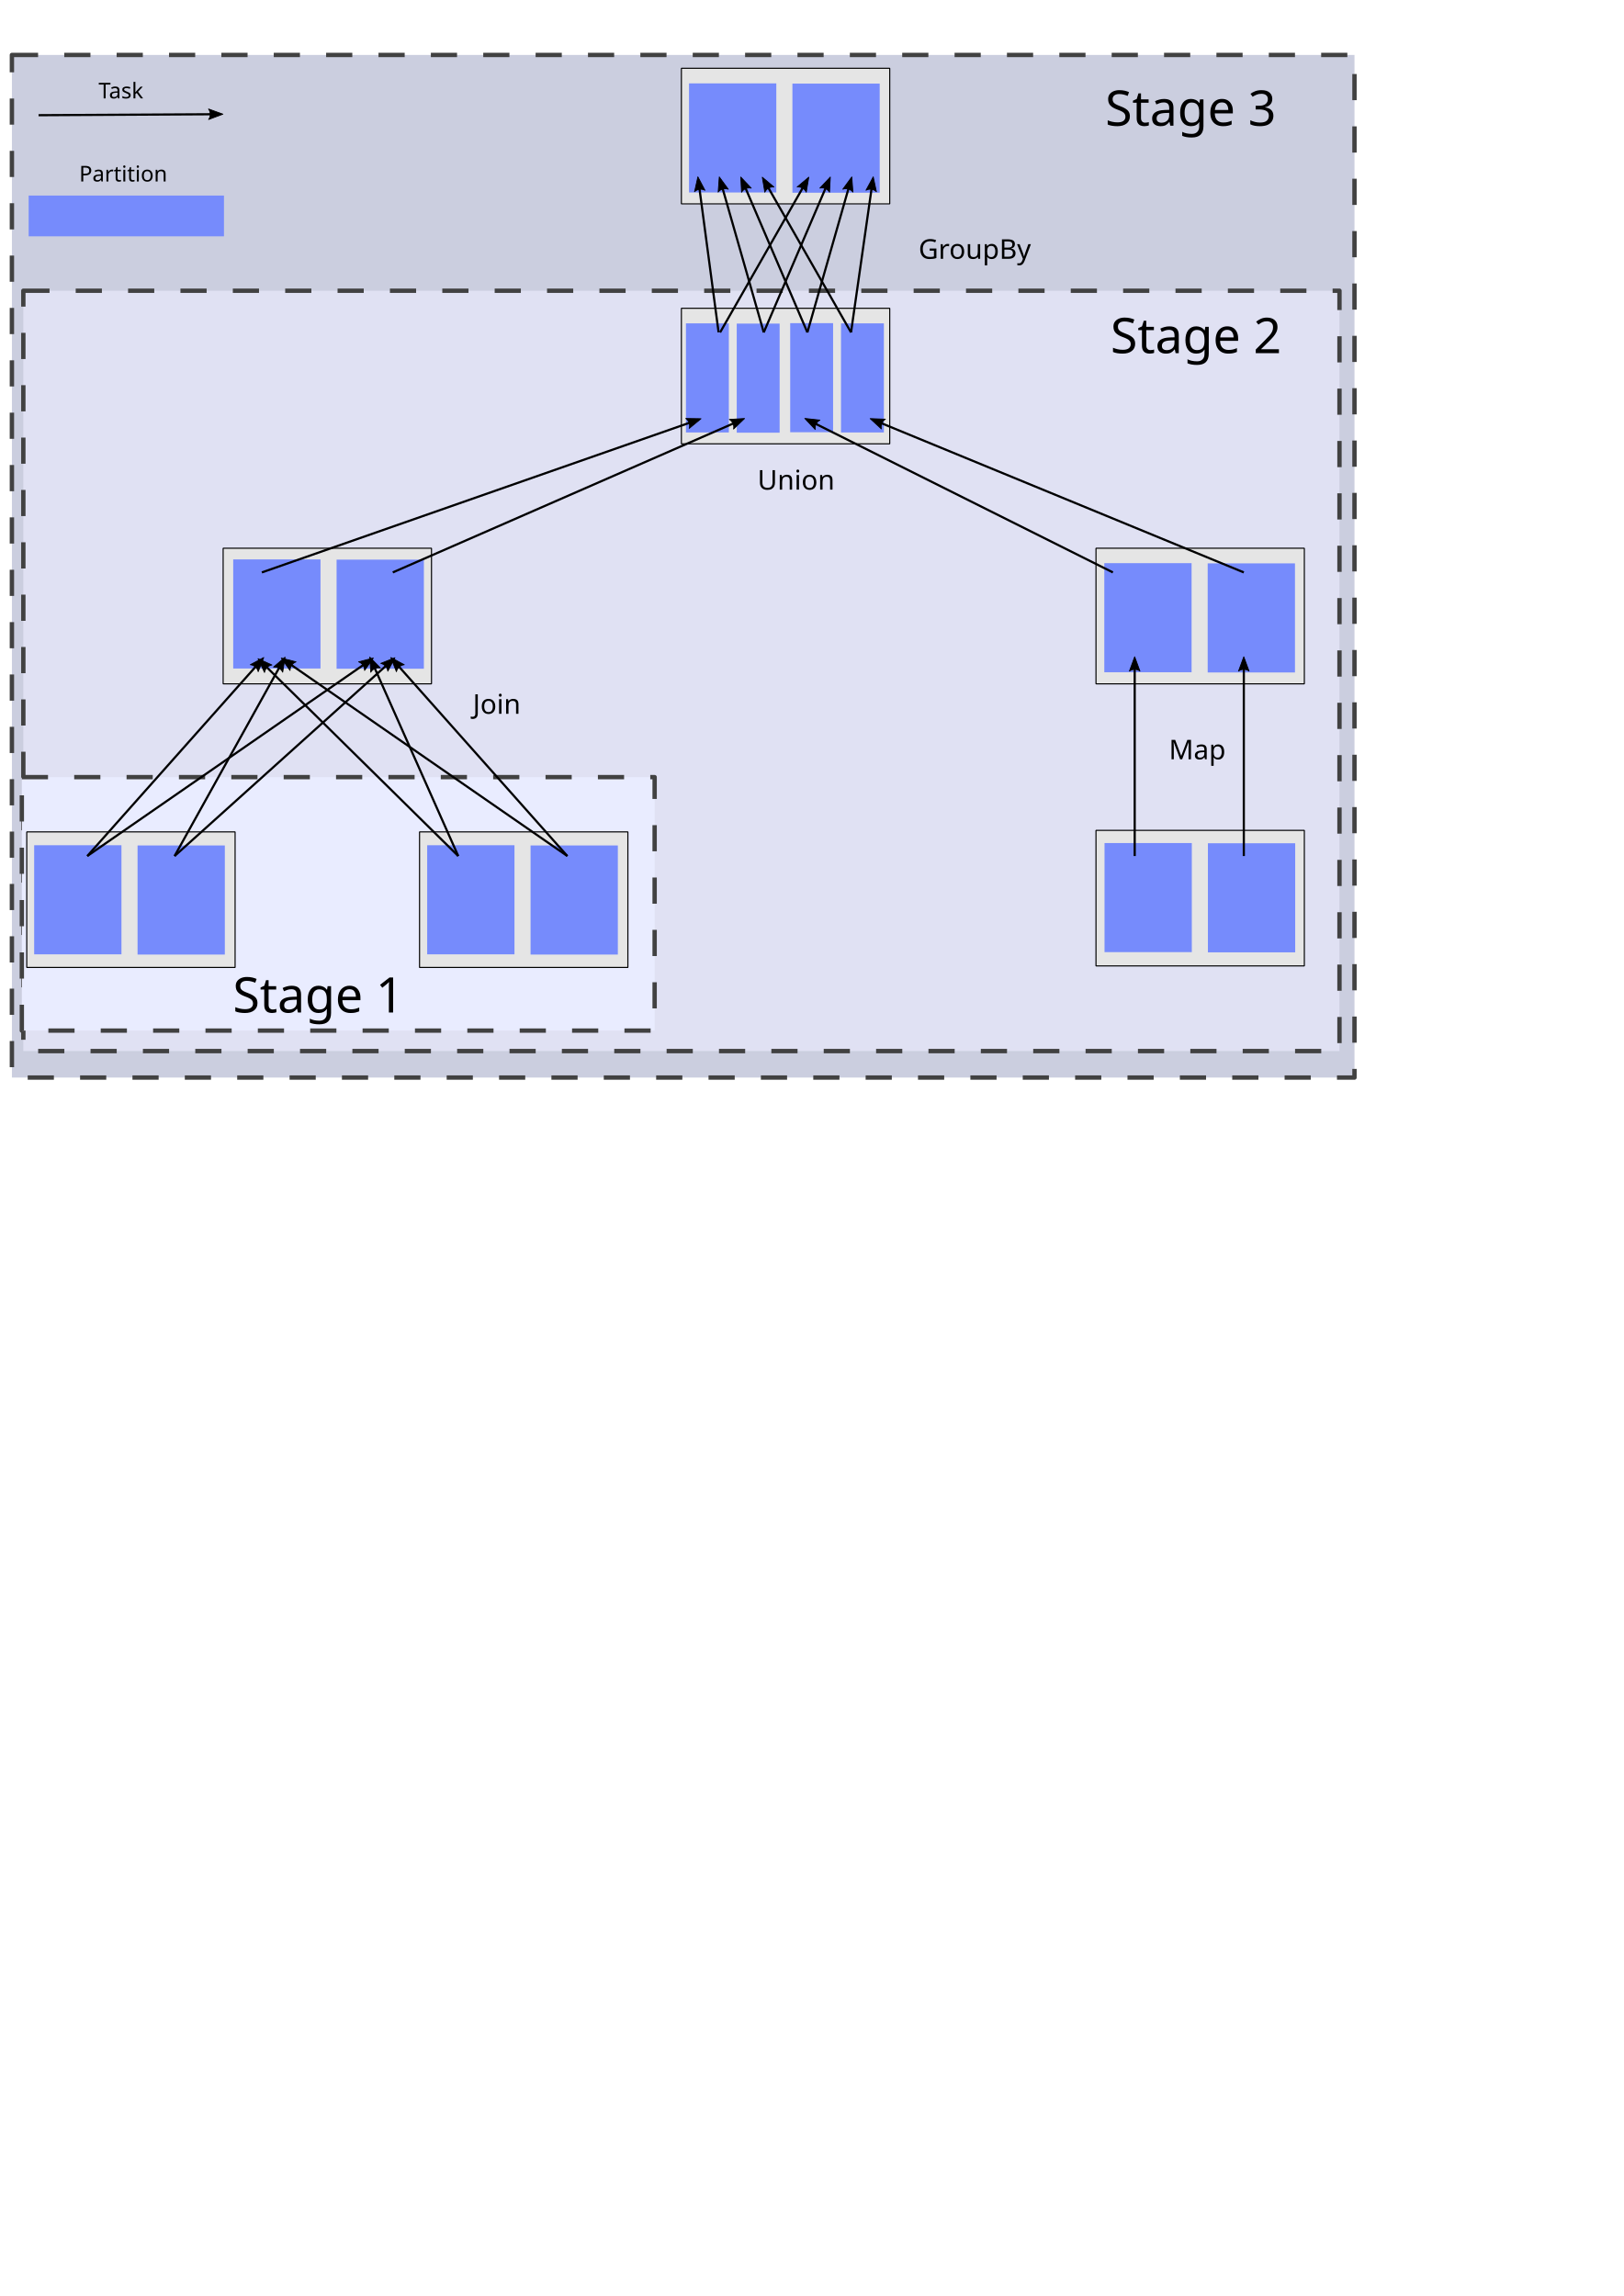
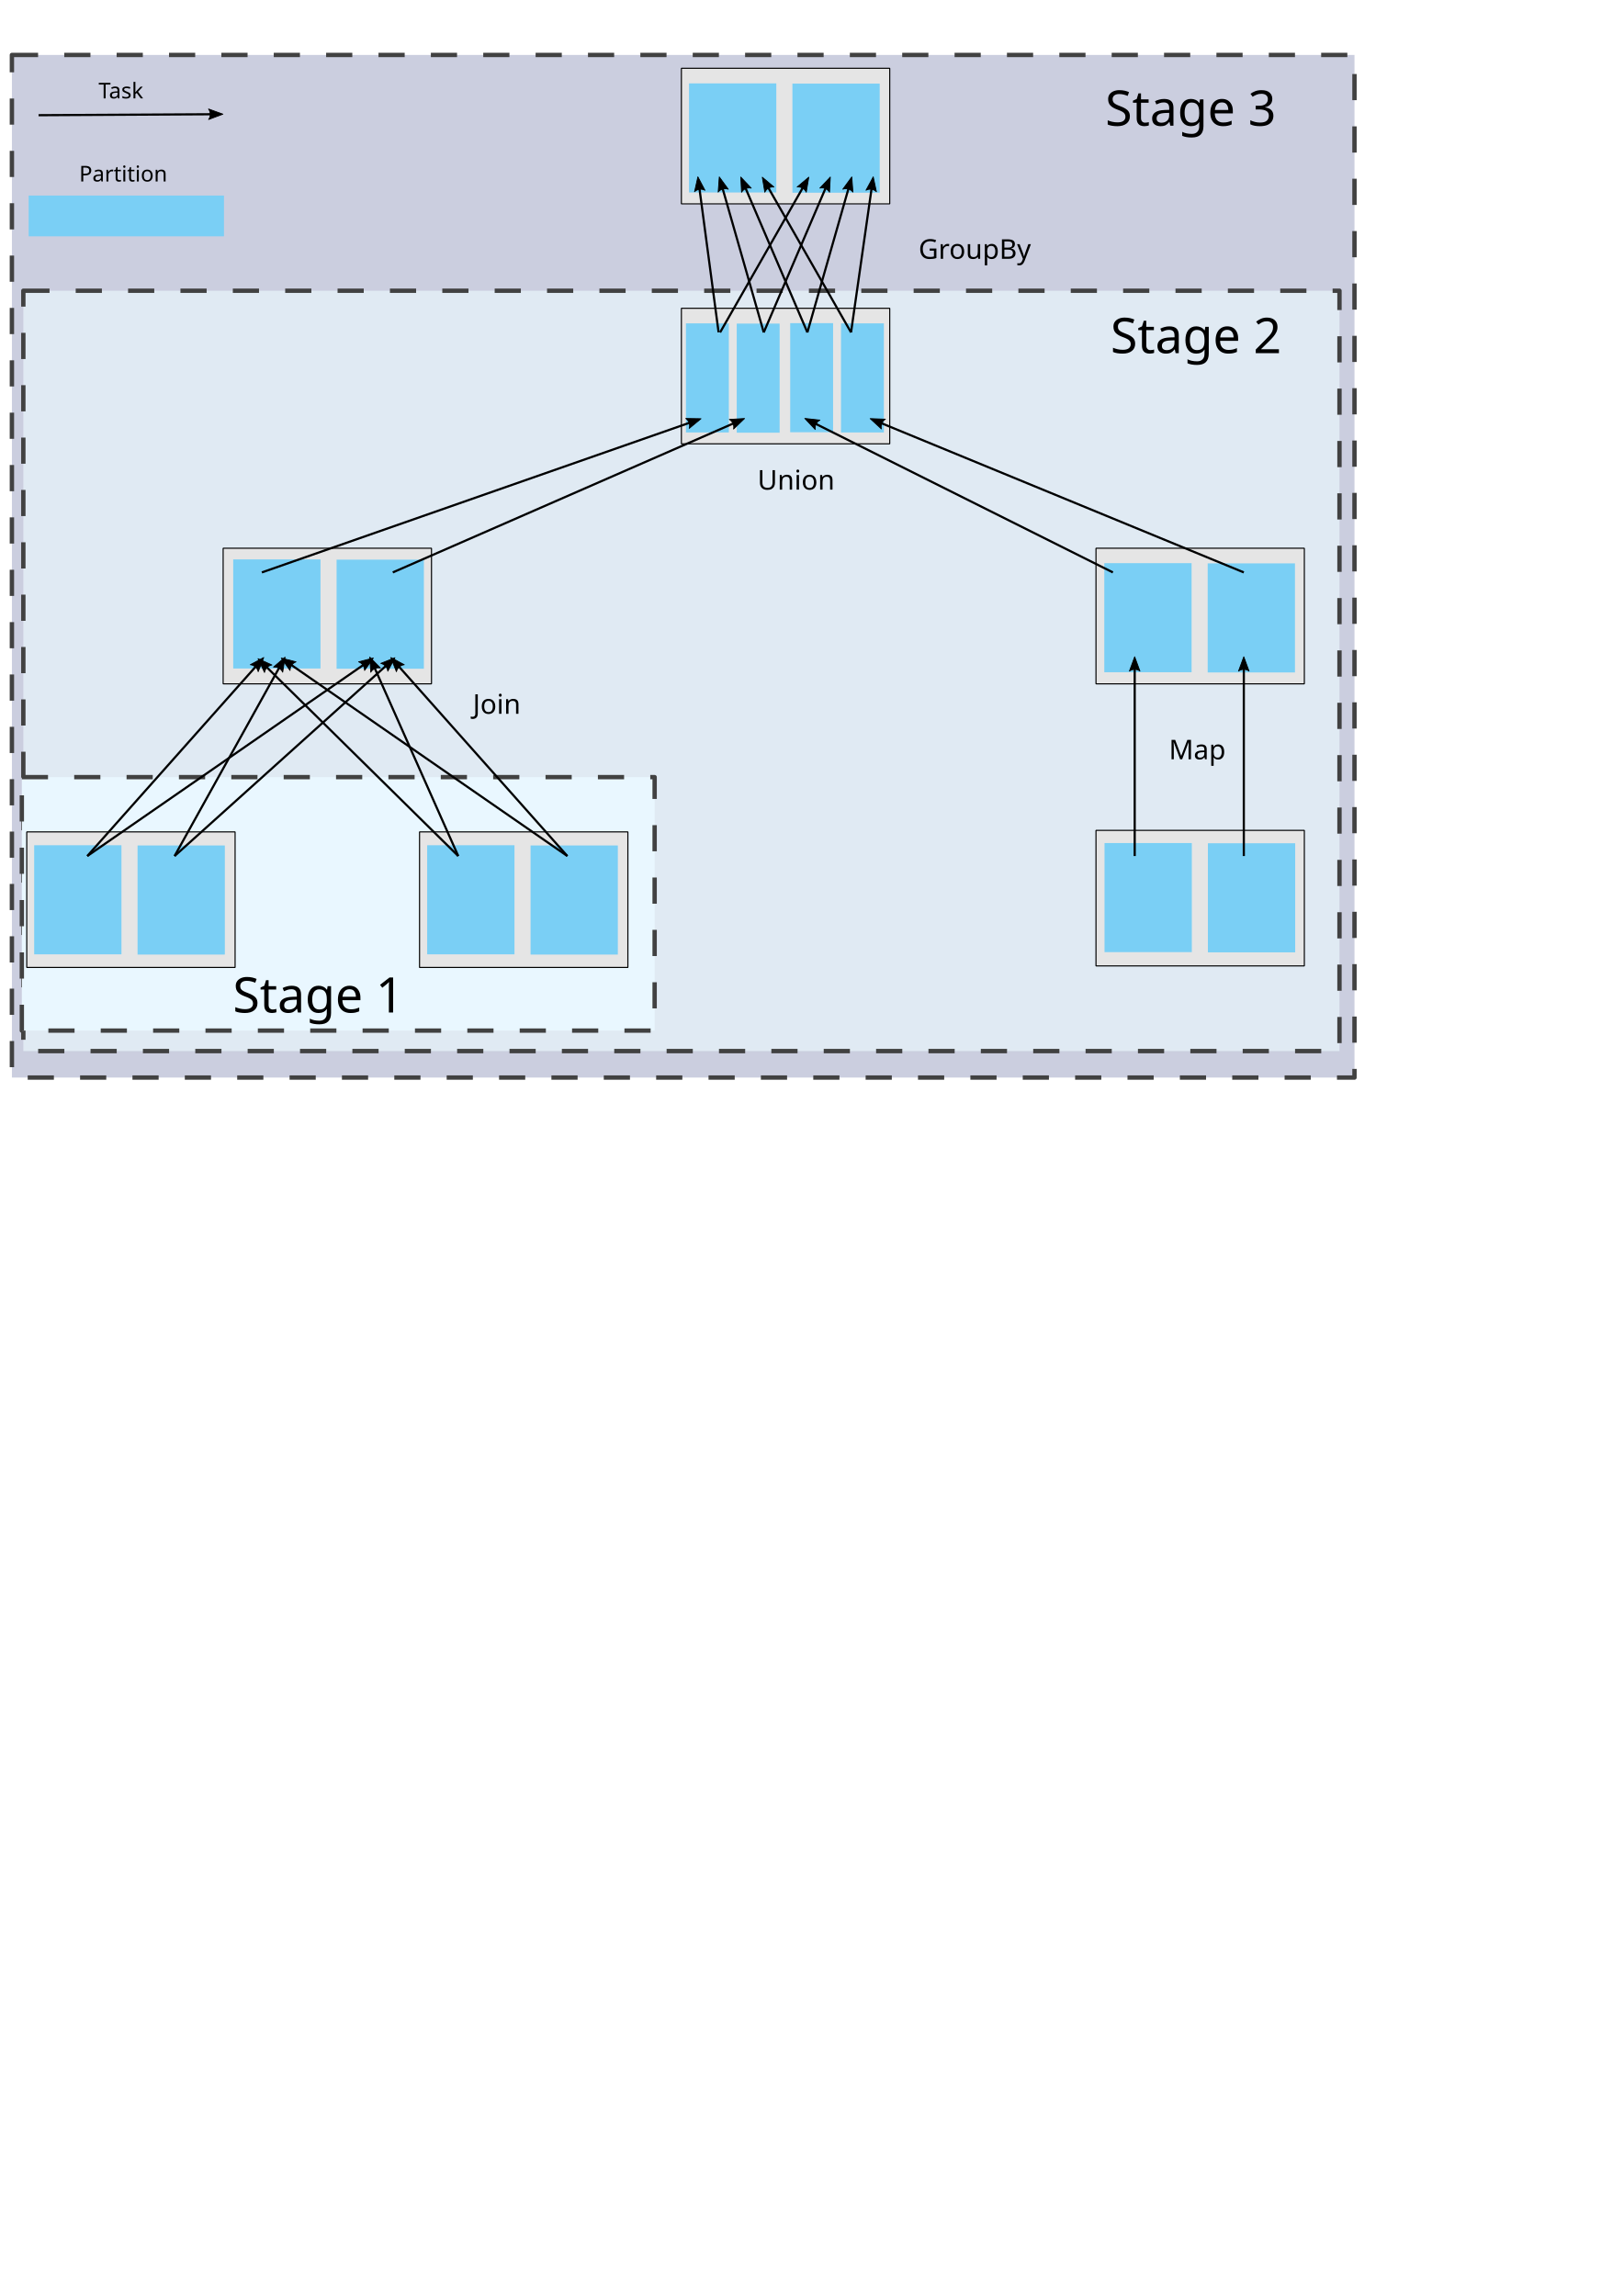
<svg xmlns="http://www.w3.org/2000/svg" width="210mm" height="297mm" viewBox="0 0 744.094 1052.362" id="svg2" version="1.1">
  <defs id="defs4">
    <marker orient="auto" refY="0" refX="0" id="marker12890" style="overflow:visible">
      <path id="path12892" style="fill:#000000;fill-opacity:1;fill-rule:evenodd;stroke:#000000;stroke-width:0.625;stroke-linejoin:round;stroke-opacity:1" d="M 8.719,4.034 -2.207,0.016 8.719,-4.002 c -1.745,2.372 -1.735,5.617 -6e-7,8.035 z" transform="scale(-0.6,-0.6)" />
    </marker>
    <marker orient="auto" refY="0" refX="0" id="marker12694" style="overflow:visible">
      <path id="path12696" style="fill:#000000;fill-opacity:1;fill-rule:evenodd;stroke:#000000;stroke-width:0.625;stroke-linejoin:round;stroke-opacity:1" d="M 8.719,4.034 -2.207,0.016 8.719,-4.002 c -1.745,2.372 -1.735,5.617 -6e-7,8.035 z" transform="scale(-0.6,-0.6)" />
    </marker>
    <marker orient="auto" refY="0" refX="0" id="marker12504" style="overflow:visible">
      <path id="path12506" style="fill:#000000;fill-opacity:1;fill-rule:evenodd;stroke:#000000;stroke-width:0.625;stroke-linejoin:round;stroke-opacity:1" d="M 8.719,4.034 -2.207,0.016 8.719,-4.002 c -1.745,2.372 -1.735,5.617 -6e-7,8.035 z" transform="scale(-0.6,-0.6)" />
    </marker>
    <marker orient="auto" refY="0" refX="0" id="marker12320" style="overflow:visible">
      <path id="path12322" style="fill:#000000;fill-opacity:1;fill-rule:evenodd;stroke:#000000;stroke-width:0.625;stroke-linejoin:round;stroke-opacity:1" d="M 8.719,4.034 -2.207,0.016 8.719,-4.002 c -1.745,2.372 -1.735,5.617 -6e-7,8.035 z" transform="scale(-0.6,-0.6)" />
    </marker>
    <marker orient="auto" refY="0" refX="0" id="marker12142" style="overflow:visible">
      <path id="path12144" style="fill:#000000;fill-opacity:1;fill-rule:evenodd;stroke:#000000;stroke-width:0.625;stroke-linejoin:round;stroke-opacity:1" d="M 8.719,4.034 -2.207,0.016 8.719,-4.002 c -1.745,2.372 -1.735,5.617 -6e-7,8.035 z" transform="scale(-0.6,-0.6)" />
    </marker>
    <marker orient="auto" refY="0" refX="0" id="marker11970" style="overflow:visible">
      <path id="path11972" style="fill:#000000;fill-opacity:1;fill-rule:evenodd;stroke:#000000;stroke-width:0.625;stroke-linejoin:round;stroke-opacity:1" d="M 8.719,4.034 -2.207,0.016 8.719,-4.002 c -1.745,2.372 -1.735,5.617 -6e-7,8.035 z" transform="scale(-0.6,-0.6)" />
    </marker>
    <marker orient="auto" refY="0" refX="0" id="marker11804" style="overflow:visible">
      <path id="path11806" style="fill:#000000;fill-opacity:1;fill-rule:evenodd;stroke:#000000;stroke-width:0.625;stroke-linejoin:round;stroke-opacity:1" d="M 8.719,4.034 -2.207,0.016 8.719,-4.002 c -1.745,2.372 -1.735,5.617 -6e-7,8.035 z" transform="scale(-0.6,-0.6)" />
    </marker>
    <marker orient="auto" refY="0" refX="0" id="marker11644" style="overflow:visible">
      <path id="path11646" style="fill:#000000;fill-opacity:1;fill-rule:evenodd;stroke:#000000;stroke-width:0.625;stroke-linejoin:round;stroke-opacity:1" d="M 8.719,4.034 -2.207,0.016 8.719,-4.002 c -1.745,2.372 -1.735,5.617 -6e-7,8.035 z" transform="scale(-0.6,-0.6)" />
    </marker>
    <marker style="overflow:visible" id="marker11456" refX="0" refY="0" orient="auto">
      <path transform="scale(-0.6,-0.6)" d="M 8.719,4.034 -2.207,0.016 8.719,-4.002 c -1.745,2.372 -1.735,5.617 -6e-7,8.035 z" style="fill:#000000;fill-opacity:1;fill-rule:evenodd;stroke:#000000;stroke-width:0.625;stroke-linejoin:round;stroke-opacity:1" id="path11458" />
    </marker>
    <marker style="overflow:visible" id="marker11308" refX="0" refY="0" orient="auto">
      <path transform="scale(-0.6,-0.6)" d="M 8.719,4.034 -2.207,0.016 8.719,-4.002 c -1.745,2.372 -1.735,5.617 -6e-7,8.035 z" style="fill:#000000;fill-opacity:1;fill-rule:evenodd;stroke:#000000;stroke-width:0.625;stroke-linejoin:round;stroke-opacity:1" id="path11310" />
    </marker>
    <marker orient="auto" refY="0" refX="0" id="marker11142" style="overflow:visible">
      <path id="path11144" style="fill:#000000;fill-opacity:1;fill-rule:evenodd;stroke:#000000;stroke-width:0.625;stroke-linejoin:round;stroke-opacity:1" d="M 8.719,4.034 -2.207,0.016 8.719,-4.002 c -1.745,2.372 -1.735,5.617 -6e-7,8.035 z" transform="scale(-0.6,-0.6)" />
    </marker>
    <marker orient="auto" refY="0" refX="0" id="marker11006" style="overflow:visible">
      <path id="path11008" style="fill:#000000;fill-opacity:1;fill-rule:evenodd;stroke:#000000;stroke-width:0.625;stroke-linejoin:round;stroke-opacity:1" d="M 8.719,4.034 -2.207,0.016 8.719,-4.002 c -1.745,2.372 -1.735,5.617 -6e-7,8.035 z" transform="scale(-0.6,-0.6)" />
    </marker>
    <marker orient="auto" refY="0" refX="0" id="marker10876" style="overflow:visible">
      <path id="path10878" style="fill:#000000;fill-opacity:1;fill-rule:evenodd;stroke:#000000;stroke-width:0.625;stroke-linejoin:round;stroke-opacity:1" d="M 8.719,4.034 -2.207,0.016 8.719,-4.002 c -1.745,2.372 -1.735,5.617 -6e-7,8.035 z" transform="scale(-0.6,-0.6)" />
    </marker>
    <marker orient="auto" refY="0" refX="0" id="marker10752" style="overflow:visible">
      <path id="path10754" style="fill:#000000;fill-opacity:1;fill-rule:evenodd;stroke:#000000;stroke-width:0.625;stroke-linejoin:round;stroke-opacity:1" d="M 8.719,4.034 -2.207,0.016 8.719,-4.002 c -1.745,2.372 -1.735,5.617 -6e-7,8.035 z" transform="scale(-0.6,-0.6)" />
    </marker>
    <marker orient="auto" refY="0" refX="0" id="marker10634" style="overflow:visible">
      <path id="path10636" style="fill:#000000;fill-opacity:1;fill-rule:evenodd;stroke:#000000;stroke-width:0.625;stroke-linejoin:round;stroke-opacity:1" d="M 8.719,4.034 -2.207,0.016 8.719,-4.002 c -1.745,2.372 -1.735,5.617 -6e-7,8.035 z" transform="scale(-0.6,-0.6)" />
    </marker>
    <marker orient="auto" refY="0" refX="0" id="marker10522" style="overflow:visible">
      <path id="path10524" style="fill:#000000;fill-opacity:1;fill-rule:evenodd;stroke:#000000;stroke-width:0.625;stroke-linejoin:round;stroke-opacity:1" d="M 8.719,4.034 -2.207,0.016 8.719,-4.002 c -1.745,2.372 -1.735,5.617 -6e-7,8.035 z" transform="scale(-0.6,-0.6)" />
    </marker>
    <marker style="overflow:visible" id="marker10036" refX="0" refY="0" orient="auto">
      <path transform="scale(-0.6,-0.6)" d="M 8.719,4.034 -2.207,0.016 8.719,-4.002 c -1.745,2.372 -1.735,5.617 -6e-7,8.035 z" style="fill:#000000;fill-opacity:1;fill-rule:evenodd;stroke:#000000;stroke-width:0.625;stroke-linejoin:round;stroke-opacity:1" id="path10038" />
    </marker>
    <marker style="overflow:visible" id="marker9936" refX="0" refY="0" orient="auto">
      <path transform="scale(-0.6,-0.6)" d="M 8.719,4.034 -2.207,0.016 8.719,-4.002 c -1.745,2.372 -1.735,5.617 -6e-7,8.035 z" style="fill:#000000;fill-opacity:1;fill-rule:evenodd;stroke:#000000;stroke-width:0.625;stroke-linejoin:round;stroke-opacity:1" id="path9938" />
    </marker>
    <marker style="overflow:visible" id="marker9842" refX="0" refY="0" orient="auto">
      <path transform="scale(-0.6,-0.6)" d="M 8.719,4.034 -2.207,0.016 8.719,-4.002 c -1.745,2.372 -1.735,5.617 -6e-7,8.035 z" style="fill:#000000;fill-opacity:1;fill-rule:evenodd;stroke:#000000;stroke-width:0.625;stroke-linejoin:round;stroke-opacity:1" id="path9844" />
    </marker>
    <marker style="overflow:visible" id="marker9754" refX="0" refY="0" orient="auto">
      <path transform="scale(-0.6,-0.6)" d="M 8.719,4.034 -2.207,0.016 8.719,-4.002 c -1.745,2.372 -1.735,5.617 -6e-7,8.035 z" style="fill:#000000;fill-opacity:1;fill-rule:evenodd;stroke:#000000;stroke-width:0.625;stroke-linejoin:round;stroke-opacity:1" id="path9756" />
    </marker>
    <marker style="overflow:visible" id="marker9672" refX="0" refY="0" orient="auto">
      <path transform="scale(-0.6,-0.6)" d="M 8.719,4.034 -2.207,0.016 8.719,-4.002 c -1.745,2.372 -1.735,5.617 -6e-7,8.035 z" style="fill:#000000;fill-opacity:1;fill-rule:evenodd;stroke:#000000;stroke-width:0.625;stroke-linejoin:round;stroke-opacity:1" id="path9674" />
    </marker>
    <marker style="overflow:visible" id="marker9596" refX="0" refY="0" orient="auto">
      <path transform="scale(-0.6,-0.6)" d="M 8.719,4.034 -2.207,0.016 8.719,-4.002 c -1.745,2.372 -1.735,5.617 -6e-7,8.035 z" style="fill:#000000;fill-opacity:1;fill-rule:evenodd;stroke:#000000;stroke-width:0.625;stroke-linejoin:round;stroke-opacity:1" id="path9598" />
    </marker>
    <marker style="overflow:visible" id="marker9526" refX="0" refY="0" orient="auto">
      <path transform="scale(-0.6,-0.6)" d="M 8.719,4.034 -2.207,0.016 8.719,-4.002 c -1.745,2.372 -1.735,5.617 -6e-7,8.035 z" style="fill:#000000;fill-opacity:1;fill-rule:evenodd;stroke:#000000;stroke-width:0.625;stroke-linejoin:round;stroke-opacity:1" id="path9528" />
    </marker>
    <marker orient="auto" refY="0" refX="0" id="marker5819" style="overflow:visible">
      <path id="path5821" style="fill:#000000;fill-opacity:1;fill-rule:evenodd;stroke:#000000;stroke-width:0.625;stroke-linejoin:round;stroke-opacity:1" d="M 8.719,4.034 -2.207,0.016 8.719,-4.002 c -1.745,2.372 -1.735,5.617 -6e-7,8.035 z" transform="scale(-0.6,-0.6)" />
    </marker>
    <marker style="overflow:visible" id="marker5297" refX="0" refY="0" orient="auto">
      <path transform="scale(-0.6,-0.6)" d="M 8.719,4.034 -2.207,0.016 8.719,-4.002 c -1.745,2.372 -1.735,5.617 -6e-7,8.035 z" style="fill:#000000;fill-opacity:1;fill-rule:evenodd;stroke:#000000;stroke-width:0.625;stroke-linejoin:round;stroke-opacity:1" id="path5299" />
    </marker>
    <marker orient="auto" refY="0.0" refX="0.0" id="marker5215" style="overflow:visible;">
      <path id="path5217" style="fill-rule:evenodd;stroke-width:0.625;stroke-linejoin:round;stroke:#000000;stroke-opacity:1;fill:#000000;fill-opacity:1" d="M 8.719,4.034 L -2.207,0.016 L 8.719,-4.002 C 6.973,-1.63 6.983,1.616 8.719,4.034 z " transform="scale(0.6) rotate(180) translate(0,0)" />
    </marker>
    <marker orient="auto" refY="0.0" refX="0.0" id="Arrow2Mend" style="overflow:visible;">
      <path id="path4226" style="fill-rule:evenodd;stroke-width:0.625;stroke-linejoin:round;stroke:#000000;stroke-opacity:1;fill:#000000;fill-opacity:1" d="M 8.719,4.034 L -2.207,0.016 L 8.719,-4.002 C 6.973,-1.63 6.983,1.616 8.719,4.034 z " transform="scale(0.6) rotate(180) translate(0,0)" />
    </marker>
    <marker orient="auto" refY="0.0" refX="0.0" id="Arrow1Send" style="overflow:visible;">
      <path id="path4214" d="M 0.0,0.0 L 5.0,-5.0 L -12.5,0.0 L 5.0,5.0 L 0.0,0.0 z " style="fill-rule:evenodd;stroke:#000000;stroke-width:1pt;stroke-opacity:1;fill:#000000;fill-opacity:1" transform="scale(0.2) rotate(180) translate(6,0)" />
    </marker>
    <marker orient="auto" refY="0.0" refX="0.0" id="Arrow1Lend" style="overflow:visible;">
      <path id="path4202" d="M 0.0,0.0 L 5.0,-5.0 L -12.5,0.0 L 5.0,5.0 L 0.0,0.0 z " style="fill-rule:evenodd;stroke:#000000;stroke-width:1pt;stroke-opacity:1;fill:#000000;fill-opacity:1" transform="scale(0.8) rotate(180) translate(12.5,0)" />
    </marker>
    <marker orient="auto" refY="0.0" refX="0.0" id="Arrow1Lstart" style="overflow:visible">
      <path id="path4199" d="M 0.0,0.0 L 5.0,-5.0 L -12.5,0.0 L 5.0,5.0 L 0.0,0.0 z " style="fill-rule:evenodd;stroke:#000000;stroke-width:1pt;stroke-opacity:1;fill:#000000;fill-opacity:1" transform="scale(0.8) translate(12.5,0)" />
    </marker>
    <marker orient="auto" refY="0" refX="0" id="Arrow2Mend-6" style="overflow:visible">
      <path id="path4226-1" style="fill:#000000;fill-opacity:1;fill-rule:evenodd;stroke:#000000;stroke-width:0.625;stroke-linejoin:round;stroke-opacity:1" d="M 8.719,4.034 -2.207,0.016 8.719,-4.002 c -1.745,2.372 -1.735,5.617 -6e-7,8.035 z" transform="scale(-0.6,-0.6)" />
    </marker>
    <marker orient="auto" refY="0" refX="0" id="Arrow2Mend-8" style="overflow:visible">
      <path id="path4226-6" style="fill:#000000;fill-opacity:1;fill-rule:evenodd;stroke:#000000;stroke-width:0.625;stroke-linejoin:round;stroke-opacity:1" d="M 8.719,4.034 -2.207,0.016 8.719,-4.002 c -1.745,2.372 -1.735,5.617 -6e-7,8.035 z" transform="scale(-0.6,-0.6)" />
    </marker>
  </defs>
  <g id="layer1">
    <rect style="opacity:1;fill:#cbcedf;fill-opacity:1;stroke:#414141;stroke-width:2;stroke-linejoin:round;stroke-miterlimit:4;stroke-dasharray:12, 12;stroke-dashoffset:0;stroke-opacity:1" id="rect13133-9" width="615.269" height="468.706" x="5.452" y="25.19" />
-     <rect style="opacity:1;fill:#e0e1f3;fill-opacity:1;stroke:#414141;stroke-width:2;stroke-linejoin:round;stroke-miterlimit:4;stroke-dasharray:12, 12;stroke-dashoffset:0;stroke-opacity:1" id="rect13133-5" width="603.147" height="348.498" x="10.695" y="133.261" />
-     <rect style="opacity:1;fill:#e9ecff;fill-opacity:1;stroke:#414141;stroke-width:2;stroke-linejoin:round;stroke-miterlimit:4;stroke-dasharray:12, 12;stroke-dashoffset:0;stroke-opacity:1" id="rect13133" width="290" height="116.162" x="10" y="356.2" />
+     <rect style="opacity:1;fill:#e0eaf3;fill-opacity:1;stroke:#414141;stroke-width:2;stroke-linejoin:round;stroke-miterlimit:4;stroke-dasharray:12, 12;stroke-dashoffset:0;stroke-opacity:1" id="rect13133-5" width="603.147" height="348.498" x="10.695" y="133.261" />
+     <rect style="opacity:1;fill:#e9f7ff;fill-opacity:1;stroke:#414141;stroke-width:2;stroke-linejoin:round;stroke-miterlimit:4;stroke-dasharray:12, 12;stroke-dashoffset:0;stroke-opacity:1" id="rect13133" width="290" height="116.162" x="10" y="356.2" />
    <rect style="opacity:1;fill:#e5e5e5;fill-opacity:1;stroke:#000000;stroke-width:0.502;stroke-linejoin:miter;stroke-miterlimit:0;stroke-dasharray:none;stroke-dashoffset:0;stroke-opacity:1" id="rect4136-2" width="95.479" height="62.148" x="312.26" y="31.288" />
    <text xml:space="preserve" style="font-style:normal;font-weight:normal;font-size:12.5px;line-height:125%;font-family:sans-serif;letter-spacing:0px;word-spacing:0px;fill:#000000;fill-opacity:1;stroke:none;stroke-width:1px;stroke-linecap:butt;stroke-linejoin:miter;stroke-opacity:1" x="347.139" y="224.422" id="text4595">
      <tspan id="tspan4597" x="347.139" y="224.422">Union</tspan>
    </text>
    <text xml:space="preserve" style="font-style:normal;font-weight:normal;font-size:10px;line-height:125%;font-family:sans-serif;letter-spacing:0px;word-spacing:0px;fill:#000000;fill-opacity:1;stroke:none;stroke-width:1px;stroke-linecap:butt;stroke-linejoin:miter;stroke-opacity:1" x="45.167" y="45.102" id="text4595-1">
      <tspan id="tspan4597-7" x="45.167" y="45.102">Task</tspan>
    </text>
    <path style="fill:none;fill-rule:evenodd;stroke:#000000;stroke-width:1.001;stroke-linecap:butt;stroke-linejoin:miter;stroke-miterlimit:4;stroke-dasharray:none;stroke-opacity:1;marker-end:url(#marker5297)" d="m 17.667,52.8 83.156,-0.457" id="path4193-9" />
    <rect style="opacity:1;fill:#e5e5e5;fill-opacity:1;stroke:#000000;stroke-width:0.502;stroke-linejoin:miter;stroke-miterlimit:0;stroke-dasharray:none;stroke-dashoffset:0;stroke-opacity:1" id="rect4136-2-6" width="95.479" height="62.148" x="102.26" y="251.288" />
    <rect style="opacity:1;fill:#e5e5e5;fill-opacity:1;stroke:#000000;stroke-width:0.502;stroke-linejoin:miter;stroke-miterlimit:0;stroke-dasharray:none;stroke-dashoffset:0;stroke-opacity:1" id="rect4136-2-0" width="95.479" height="62.148" x="502.26" y="251.288" />
    <rect style="opacity:1;fill:#e5e5e5;fill-opacity:1;stroke:#000000;stroke-width:0.502;stroke-linejoin:miter;stroke-miterlimit:0;stroke-dasharray:none;stroke-dashoffset:0;stroke-opacity:1" id="rect4136-2-8" width="95.479" height="62.148" x="502.26" y="380.582" />
    <rect style="opacity:1;fill:#e5e5e5;fill-opacity:1;stroke:#000000;stroke-width:0.502;stroke-linejoin:miter;stroke-miterlimit:0;stroke-dasharray:none;stroke-dashoffset:0;stroke-opacity:1" id="rect4136-2-63" width="95.479" height="62.148" x="312.26" y="141.288" />
    <rect style="opacity:1;fill:#e5e5e5;fill-opacity:1;stroke:#000000;stroke-width:0.502;stroke-linejoin:miter;stroke-miterlimit:0;stroke-dasharray:none;stroke-dashoffset:0;stroke-opacity:1" id="rect4136-2-1" width="95.479" height="62.148" x="192.26" y="381.288" />
    <rect style="opacity:1;fill:#e5e5e5;fill-opacity:1;stroke:#000000;stroke-width:0.502;stroke-linejoin:miter;stroke-miterlimit:0;stroke-dasharray:none;stroke-dashoffset:0;stroke-opacity:1" id="rect4136-2-9" width="95.479" height="62.148" x="12.26" y="381.288" />
    <text xml:space="preserve" style="font-style:normal;font-weight:normal;font-size:12.5px;line-height:125%;font-family:sans-serif;letter-spacing:0px;word-spacing:0px;fill:#000000;fill-opacity:1;stroke:none;stroke-width:1px;stroke-linecap:butt;stroke-linejoin:miter;stroke-opacity:1" x="535.665" y="348.022" id="text7449">
      <tspan id="tspan7451" x="535.665" y="348.022">Map</tspan>
    </text>
    <text xml:space="preserve" style="font-style:normal;font-weight:normal;font-size:12.5px;line-height:125%;font-family:sans-serif;letter-spacing:0px;word-spacing:0px;fill:#000000;fill-opacity:1;stroke:none;stroke-width:1px;stroke-linecap:butt;stroke-linejoin:miter;stroke-opacity:1" x="216.675" y="327.149" id="text7453">
      <tspan id="tspan7455" x="216.675" y="327.149">Join</tspan>
    </text>
    <text xml:space="preserve" style="font-style:normal;font-weight:normal;font-size:12.5px;line-height:125%;font-family:sans-serif;letter-spacing:0px;word-spacing:0px;fill:#000000;fill-opacity:1;stroke:none;stroke-width:1px;stroke-linecap:butt;stroke-linejoin:miter;stroke-opacity:1" x="420.949" y="118.611" id="text7457">
      <tspan id="tspan7459" x="420.949" y="118.611">GroupBy</tspan>
    </text>
-     <rect style="opacity:1;fill:#768bfc;fill-opacity:1;stroke:#4175f3;stroke-width:0;stroke-linejoin:miter;stroke-miterlimit:4;stroke-dasharray:none;stroke-dashoffset:0;stroke-opacity:1" id="rect9403" width="40" height="50" x="315.761" y="38.22" />
-     <rect style="opacity:1;fill:#768bfc;fill-opacity:1;stroke:#4175f3;stroke-width:0;stroke-linejoin:miter;stroke-miterlimit:4;stroke-dasharray:none;stroke-dashoffset:0;stroke-opacity:1" id="rect9403-7" width="40" height="50" x="363.137" y="38.322" />
-     <rect style="opacity:1;fill:#768bfc;fill-opacity:1;stroke:#4175f3;stroke-width:0;stroke-linejoin:miter;stroke-miterlimit:4;stroke-dasharray:none;stroke-dashoffset:0;stroke-opacity:1" id="rect9403-3" width="40" height="50" x="106.873" y="256.408" />
-     <rect style="opacity:1;fill:#768bfc;fill-opacity:1;stroke:#4175f3;stroke-width:0;stroke-linejoin:miter;stroke-miterlimit:4;stroke-dasharray:none;stroke-dashoffset:0;stroke-opacity:1" id="rect9403-7-2" width="40" height="50" x="154.249" y="256.51" />
-     <rect style="opacity:1;fill:#768bfc;fill-opacity:1;stroke:#4175f3;stroke-width:0;stroke-linejoin:miter;stroke-miterlimit:4;stroke-dasharray:none;stroke-dashoffset:0;stroke-opacity:1" id="rect9403-4" width="40" height="50" x="506.071" y="258.119" />
-     <rect style="opacity:1;fill:#768bfc;fill-opacity:1;stroke:#4175f3;stroke-width:0;stroke-linejoin:miter;stroke-miterlimit:4;stroke-dasharray:none;stroke-dashoffset:0;stroke-opacity:1" id="rect9403-7-5" width="40" height="50" x="553.447" y="258.22" />
-     <rect style="opacity:1;fill:#768bfc;fill-opacity:1;stroke:#4175f3;stroke-width:0;stroke-linejoin:miter;stroke-miterlimit:4;stroke-dasharray:none;stroke-dashoffset:0;stroke-opacity:1" id="rect9403-5" width="40" height="50" x="15.66" y="387.413" />
-     <rect style="opacity:1;fill:#768bfc;fill-opacity:1;stroke:#4175f3;stroke-width:0;stroke-linejoin:miter;stroke-miterlimit:4;stroke-dasharray:none;stroke-dashoffset:0;stroke-opacity:1" id="rect9403-7-7" width="40" height="50" x="63.036" y="387.515" />
-     <rect style="opacity:1;fill:#768bfc;fill-opacity:1;stroke:#4175f3;stroke-width:0;stroke-linejoin:miter;stroke-miterlimit:4;stroke-dasharray:none;stroke-dashoffset:0;stroke-opacity:1" id="rect9403-31" width="40" height="50" x="195.767" y="387.413" />
-     <rect style="opacity:1;fill:#768bfc;fill-opacity:1;stroke:#4175f3;stroke-width:0;stroke-linejoin:miter;stroke-miterlimit:4;stroke-dasharray:none;stroke-dashoffset:0;stroke-opacity:1" id="rect9403-7-75" width="40" height="50" x="243.142" y="387.515" />
-     <rect style="opacity:1;fill:#768bfc;fill-opacity:1;stroke:#4175f3;stroke-width:0;stroke-linejoin:miter;stroke-miterlimit:4;stroke-dasharray:none;stroke-dashoffset:0;stroke-opacity:1" id="rect9403-39" width="40" height="50" x="506.173" y="386.403" />
-     <rect style="opacity:1;fill:#768bfc;fill-opacity:1;stroke:#4175f3;stroke-width:0;stroke-linejoin:miter;stroke-miterlimit:4;stroke-dasharray:none;stroke-dashoffset:0;stroke-opacity:1" id="rect9403-7-70" width="40" height="50" x="553.548" y="386.504" />
-     <rect style="opacity:1;fill:#768bfc;fill-opacity:1;stroke:#4175f3;stroke-width:0;stroke-linejoin:miter;stroke-miterlimit:4;stroke-dasharray:none;stroke-dashoffset:0;stroke-opacity:1" id="rect9403-70" width="19.653" height="50" x="314.35" y="148.215" />
-     <rect style="opacity:1;fill:#768bfc;fill-opacity:1;stroke:#4175f3;stroke-width:0;stroke-linejoin:miter;stroke-miterlimit:4;stroke-dasharray:none;stroke-dashoffset:0;stroke-opacity:1" id="rect9403-7-9" width="19.653" height="50" x="337.627" y="148.317" />
-     <rect style="opacity:1;fill:#768bfc;fill-opacity:1;stroke:#4175f3;stroke-width:0;stroke-linejoin:miter;stroke-miterlimit:4;stroke-dasharray:none;stroke-dashoffset:0;stroke-opacity:1" id="rect9403-70-9" width="19.653" height="50" x="362.127" y="148.113" />
-     <rect style="opacity:1;fill:#768bfc;fill-opacity:1;stroke:#4175f3;stroke-width:0;stroke-linejoin:miter;stroke-miterlimit:4;stroke-dasharray:none;stroke-dashoffset:0;stroke-opacity:1" id="rect9403-7-9-0" width="19.653" height="50" x="385.403" y="148.215" />
+     <rect style="opacity:1;fill:#7acff5;fill-opacity:1;stroke:#4175f3;stroke-width:0;stroke-linejoin:miter;stroke-miterlimit:4;stroke-dasharray:none;stroke-dashoffset:0;stroke-opacity:1" id="rect9403" width="40" height="50" x="315.761" y="38.22" />
+     <rect style="opacity:1;fill:#7acff5;fill-opacity:1;stroke:#4175f3;stroke-width:0;stroke-linejoin:miter;stroke-miterlimit:4;stroke-dasharray:none;stroke-dashoffset:0;stroke-opacity:1" id="rect9403-7" width="40" height="50" x="363.137" y="38.322" />
+     <rect style="opacity:1;fill:#7acff5;fill-opacity:1;stroke:#4175f3;stroke-width:0;stroke-linejoin:miter;stroke-miterlimit:4;stroke-dasharray:none;stroke-dashoffset:0;stroke-opacity:1" id="rect9403-3" width="40" height="50" x="106.873" y="256.408" />
+     <rect style="opacity:1;fill:#7acff5;fill-opacity:1;stroke:#4175f3;stroke-width:0;stroke-linejoin:miter;stroke-miterlimit:4;stroke-dasharray:none;stroke-dashoffset:0;stroke-opacity:1" id="rect9403-7-2" width="40" height="50" x="154.249" y="256.51" />
+     <rect style="opacity:1;fill:#7acff5;fill-opacity:1;stroke:#4175f3;stroke-width:0;stroke-linejoin:miter;stroke-miterlimit:4;stroke-dasharray:none;stroke-dashoffset:0;stroke-opacity:1" id="rect9403-4" width="40" height="50" x="506.071" y="258.119" />
+     <rect style="opacity:1;fill:#7acff5;fill-opacity:1;stroke:#4175f3;stroke-width:0;stroke-linejoin:miter;stroke-miterlimit:4;stroke-dasharray:none;stroke-dashoffset:0;stroke-opacity:1" id="rect9403-7-5" width="40" height="50" x="553.447" y="258.22" />
+     <rect style="opacity:1;fill:#7acff5;fill-opacity:1;stroke:#4175f3;stroke-width:0;stroke-linejoin:miter;stroke-miterlimit:4;stroke-dasharray:none;stroke-dashoffset:0;stroke-opacity:1" id="rect9403-5" width="40" height="50" x="15.66" y="387.413" />
+     <rect style="opacity:1;fill:#7acff5;fill-opacity:1;stroke:#4175f3;stroke-width:0;stroke-linejoin:miter;stroke-miterlimit:4;stroke-dasharray:none;stroke-dashoffset:0;stroke-opacity:1" id="rect9403-7-7" width="40" height="50" x="63.036" y="387.515" />
+     <rect style="opacity:1;fill:#7acff5;fill-opacity:1;stroke:#4175f3;stroke-width:0;stroke-linejoin:miter;stroke-miterlimit:4;stroke-dasharray:none;stroke-dashoffset:0;stroke-opacity:1" id="rect9403-31" width="40" height="50" x="195.767" y="387.413" />
+     <rect style="opacity:1;fill:#7acff5;fill-opacity:1;stroke:#4175f3;stroke-width:0;stroke-linejoin:miter;stroke-miterlimit:4;stroke-dasharray:none;stroke-dashoffset:0;stroke-opacity:1" id="rect9403-7-75" width="40" height="50" x="243.142" y="387.515" />
+     <rect style="opacity:1;fill:#7acff5;fill-opacity:1;stroke:#4175f3;stroke-width:0;stroke-linejoin:miter;stroke-miterlimit:4;stroke-dasharray:none;stroke-dashoffset:0;stroke-opacity:1" id="rect9403-39" width="40" height="50" x="506.173" y="386.403" />
+     <rect style="opacity:1;fill:#7acff5;fill-opacity:1;stroke:#4175f3;stroke-width:0;stroke-linejoin:miter;stroke-miterlimit:4;stroke-dasharray:none;stroke-dashoffset:0;stroke-opacity:1" id="rect9403-7-70" width="40" height="50" x="553.548" y="386.504" />
+     <rect style="opacity:1;fill:#7acff5;fill-opacity:1;stroke:#4175f3;stroke-width:0;stroke-linejoin:miter;stroke-miterlimit:4;stroke-dasharray:none;stroke-dashoffset:0;stroke-opacity:1" id="rect9403-70" width="19.653" height="50" x="314.35" y="148.215" />
+     <rect style="opacity:1;fill:#7acff5;fill-opacity:1;stroke:#4175f3;stroke-width:0;stroke-linejoin:miter;stroke-miterlimit:4;stroke-dasharray:none;stroke-dashoffset:0;stroke-opacity:1" id="rect9403-7-9" width="19.653" height="50" x="337.627" y="148.317" />
+     <rect style="opacity:1;fill:#7acff5;fill-opacity:1;stroke:#4175f3;stroke-width:0;stroke-linejoin:miter;stroke-miterlimit:4;stroke-dasharray:none;stroke-dashoffset:0;stroke-opacity:1" id="rect9403-70-9" width="19.653" height="50" x="362.127" y="148.113" />
+     <rect style="opacity:1;fill:#7acff5;fill-opacity:1;stroke:#4175f3;stroke-width:0;stroke-linejoin:miter;stroke-miterlimit:4;stroke-dasharray:none;stroke-dashoffset:0;stroke-opacity:1" id="rect9403-7-9-0" width="19.653" height="50" x="385.403" y="148.215" />
    <path style="fill:none;fill-rule:evenodd;stroke:#000000;stroke-width:1px;stroke-linecap:butt;stroke-linejoin:miter;stroke-opacity:1;marker-end:url(#marker9936)" d="m 40,392.362 80,-90" id="path9496" />
    <path style="fill:none;fill-rule:evenodd;stroke:#000000;stroke-width:1px;stroke-linecap:butt;stroke-linejoin:miter;stroke-opacity:1;marker-end:url(#marker9842)" d="m 40,392.362 130,-90" id="path9500" />
    <path style="fill:none;fill-rule:evenodd;stroke:#000000;stroke-width:1px;stroke-linecap:butt;stroke-linejoin:miter;stroke-opacity:1;marker-end:url(#marker9754)" d="m 80,392.362 50,-90" id="path9502" />
    <path style="fill:none;fill-rule:evenodd;stroke:#000000;stroke-width:1px;stroke-linecap:butt;stroke-linejoin:miter;stroke-opacity:1;marker-end:url(#marker9672)" d="m 80,392.362 100,-90" id="path9504" />
    <path style="display:inline;fill:none;fill-rule:evenodd;stroke:#000000;stroke-width:1px;stroke-linecap:butt;stroke-linejoin:miter;stroke-opacity:1;marker-end:url(#marker9596)" d="M 210,392.362 119.198,302.829" id="path9506" />
    <path style="fill:none;fill-rule:evenodd;stroke:#000000;stroke-width:1px;stroke-linecap:butt;stroke-linejoin:miter;stroke-opacity:1;marker-end:url(#marker9526)" d="m 210,392.362 -40,-90" id="path9508" />
    <path style="fill:none;fill-rule:evenodd;stroke:#000000;stroke-width:1px;stroke-linecap:butt;stroke-linejoin:miter;stroke-opacity:1;marker-end:url(#marker5819)" d="m 260,392.362 -130,-90" id="path9510" />
    <path style="fill:none;fill-rule:evenodd;stroke:#000000;stroke-width:1px;stroke-linecap:butt;stroke-linejoin:miter;stroke-opacity:1;marker-end:url(#marker10036)" d="m 260,392.362 -80,-90" id="path9512" />
    <path style="fill:none;fill-rule:evenodd;stroke:#000000;stroke-width:1px;stroke-linecap:butt;stroke-linejoin:miter;stroke-opacity:1;marker-end:url(#marker11308)" d="m 520,392.362 0,-90" id="path10150" />
    <path style="fill:none;fill-rule:evenodd;stroke:#000000;stroke-width:1px;stroke-linecap:butt;stroke-linejoin:miter;stroke-opacity:1;marker-end:url(#marker11456)" d="m 570,392.362 0,-90" id="path10152" />
    <path style="fill:none;fill-rule:evenodd;stroke:#000000;stroke-width:1px;stroke-linecap:butt;stroke-linejoin:miter;stroke-opacity:1;marker-end:url(#marker10752)" d="m 120,262.362 200,-70" id="path10508" />
    <path style="fill:none;fill-rule:evenodd;stroke:#000000;stroke-width:1px;stroke-linecap:butt;stroke-linejoin:miter;stroke-opacity:1;marker-end:url(#marker10634)" d="m 180,262.362 160,-70" id="path10510" />
    <path style="fill:none;fill-rule:evenodd;stroke:#000000;stroke-width:1px;stroke-linecap:butt;stroke-linejoin:miter;stroke-opacity:1;marker-end:url(#marker10522)" d="m 510,262.362 -140,-70" id="path10512" />
    <path style="fill:none;fill-rule:evenodd;stroke:#000000;stroke-width:1px;stroke-linecap:butt;stroke-linejoin:miter;stroke-opacity:1;marker-end:url(#marker11142)" d="m 570,262.362 -170,-70" id="path10514" />
    <path style="display:inline;fill:none;fill-rule:evenodd;stroke:#000000;stroke-width:1px;stroke-linecap:butt;stroke-linejoin:miter;stroke-opacity:1;marker-end:url(#marker12694)" d="M 329.31,152.316 320,82.362" id="path11622" />
    <path style="display:inline;fill:none;fill-rule:evenodd;stroke:#000000;stroke-width:1px;stroke-linecap:butt;stroke-linejoin:miter;stroke-opacity:1;marker-end:url(#marker12504)" d="M 330,152.362 370,82.362" id="path11624" />
    <path style="fill:none;fill-rule:evenodd;stroke:#000000;stroke-width:1px;stroke-linecap:butt;stroke-linejoin:miter;stroke-opacity:1;marker-end:url(#marker12320)" d="M 350,152.362 330,82.362" id="path11626" />
    <path style="fill:none;fill-rule:evenodd;stroke:#000000;stroke-width:1px;stroke-linecap:butt;stroke-linejoin:miter;stroke-opacity:1;marker-end:url(#marker12142)" d="M 350,152.362 380,82.362" id="path11628" />
    <path style="fill:none;fill-rule:evenodd;stroke:#000000;stroke-width:1px;stroke-linecap:butt;stroke-linejoin:miter;stroke-opacity:1;marker-end:url(#marker11970)" d="M 370,152.362 340,82.362" id="path11630" />
    <path style="fill:none;fill-rule:evenodd;stroke:#000000;stroke-width:1px;stroke-linecap:butt;stroke-linejoin:miter;stroke-opacity:1;marker-end:url(#marker11804)" d="M 370,152.362 390,82.362" id="path11632" />
    <path style="fill:none;fill-rule:evenodd;stroke:#000000;stroke-width:1px;stroke-linecap:butt;stroke-linejoin:miter;stroke-opacity:1;marker-end:url(#marker11644)" d="M 390,152.362 350,82.362" id="path11634" />
    <path style="fill:none;fill-rule:evenodd;stroke:#000000;stroke-width:1px;stroke-linecap:butt;stroke-linejoin:miter;stroke-opacity:1;marker-end:url(#marker12890)" d="M 390,152.362 400,82.362" id="path11636" />
-     <rect style="opacity:1;fill:#768bfc;fill-opacity:1;stroke:#4175f3;stroke-width:0;stroke-linejoin:miter;stroke-miterlimit:4;stroke-dasharray:none;stroke-dashoffset:0;stroke-opacity:1" id="rect9403-7-56" width="89.497" height="18.685" x="13.137" y="89.636" />
+     <rect style="opacity:1;fill:#7acff5;fill-opacity:1;stroke:#4175f3;stroke-width:0;stroke-linejoin:miter;stroke-miterlimit:4;stroke-dasharray:none;stroke-dashoffset:0;stroke-opacity:1" id="rect9403-7-56" width="89.497" height="18.685" x="13.137" y="89.636" />
    <text xml:space="preserve" style="font-style:normal;font-weight:normal;font-size:10px;line-height:125%;font-family:sans-serif;letter-spacing:0px;word-spacing:0px;fill:#000000;fill-opacity:1;stroke:none;stroke-width:1px;stroke-linecap:butt;stroke-linejoin:miter;stroke-opacity:1" x="36.278" y="83.183" id="text4595-1-8">
      <tspan id="tspan4597-7-6" x="36.278" y="83.183">Partition</tspan>
    </text>
    <text xml:space="preserve" style="font-style:normal;font-weight:normal;font-size:22.5px;line-height:125%;font-family:sans-serif;letter-spacing:0px;word-spacing:0px;fill:#000000;fill-opacity:1;stroke:none;stroke-width:1px;stroke-linecap:butt;stroke-linejoin:miter;stroke-opacity:1" x="106.69" y="464.083" id="text7457-3">
      <tspan id="tspan7459-7" x="106.69" y="464.083">Stage 1</tspan>
    </text>
    <text xml:space="preserve" style="font-style:normal;font-weight:normal;font-size:22.5px;line-height:125%;font-family:sans-serif;letter-spacing:0px;word-spacing:0px;fill:#000000;fill-opacity:1;stroke:none;stroke-width:1px;stroke-linecap:butt;stroke-linejoin:miter;stroke-opacity:1" x="508.914" y="161.86" id="text7457-3-1">
      <tspan id="tspan7459-7-4" x="508.914" y="161.86">Stage 2</tspan>
    </text>
    <text xml:space="preserve" style="font-style:normal;font-weight:normal;font-size:22.5px;line-height:125%;font-family:sans-serif;letter-spacing:0px;word-spacing:0px;fill:#000000;fill-opacity:1;stroke:none;stroke-width:1px;stroke-linecap:butt;stroke-linejoin:miter;stroke-opacity:1" x="506.487" y="57.616" id="text7457-3-3">
      <tspan id="tspan7459-7-0" x="506.487" y="57.616">Stage 3</tspan>
    </text>
    <text xml:space="preserve" style="font-style:normal;font-weight:normal;font-size:12.5px;line-height:125%;font-family:sans-serif;letter-spacing:0px;word-spacing:0px;fill:#000000;fill-opacity:1;stroke:none;stroke-width:1px;stroke-linecap:butt;stroke-linejoin:miter;stroke-opacity:1" x="590" y="52.362" id="text14788">
      <tspan id="tspan14790" x="590" y="52.362" />
    </text>
  </g>
</svg>
